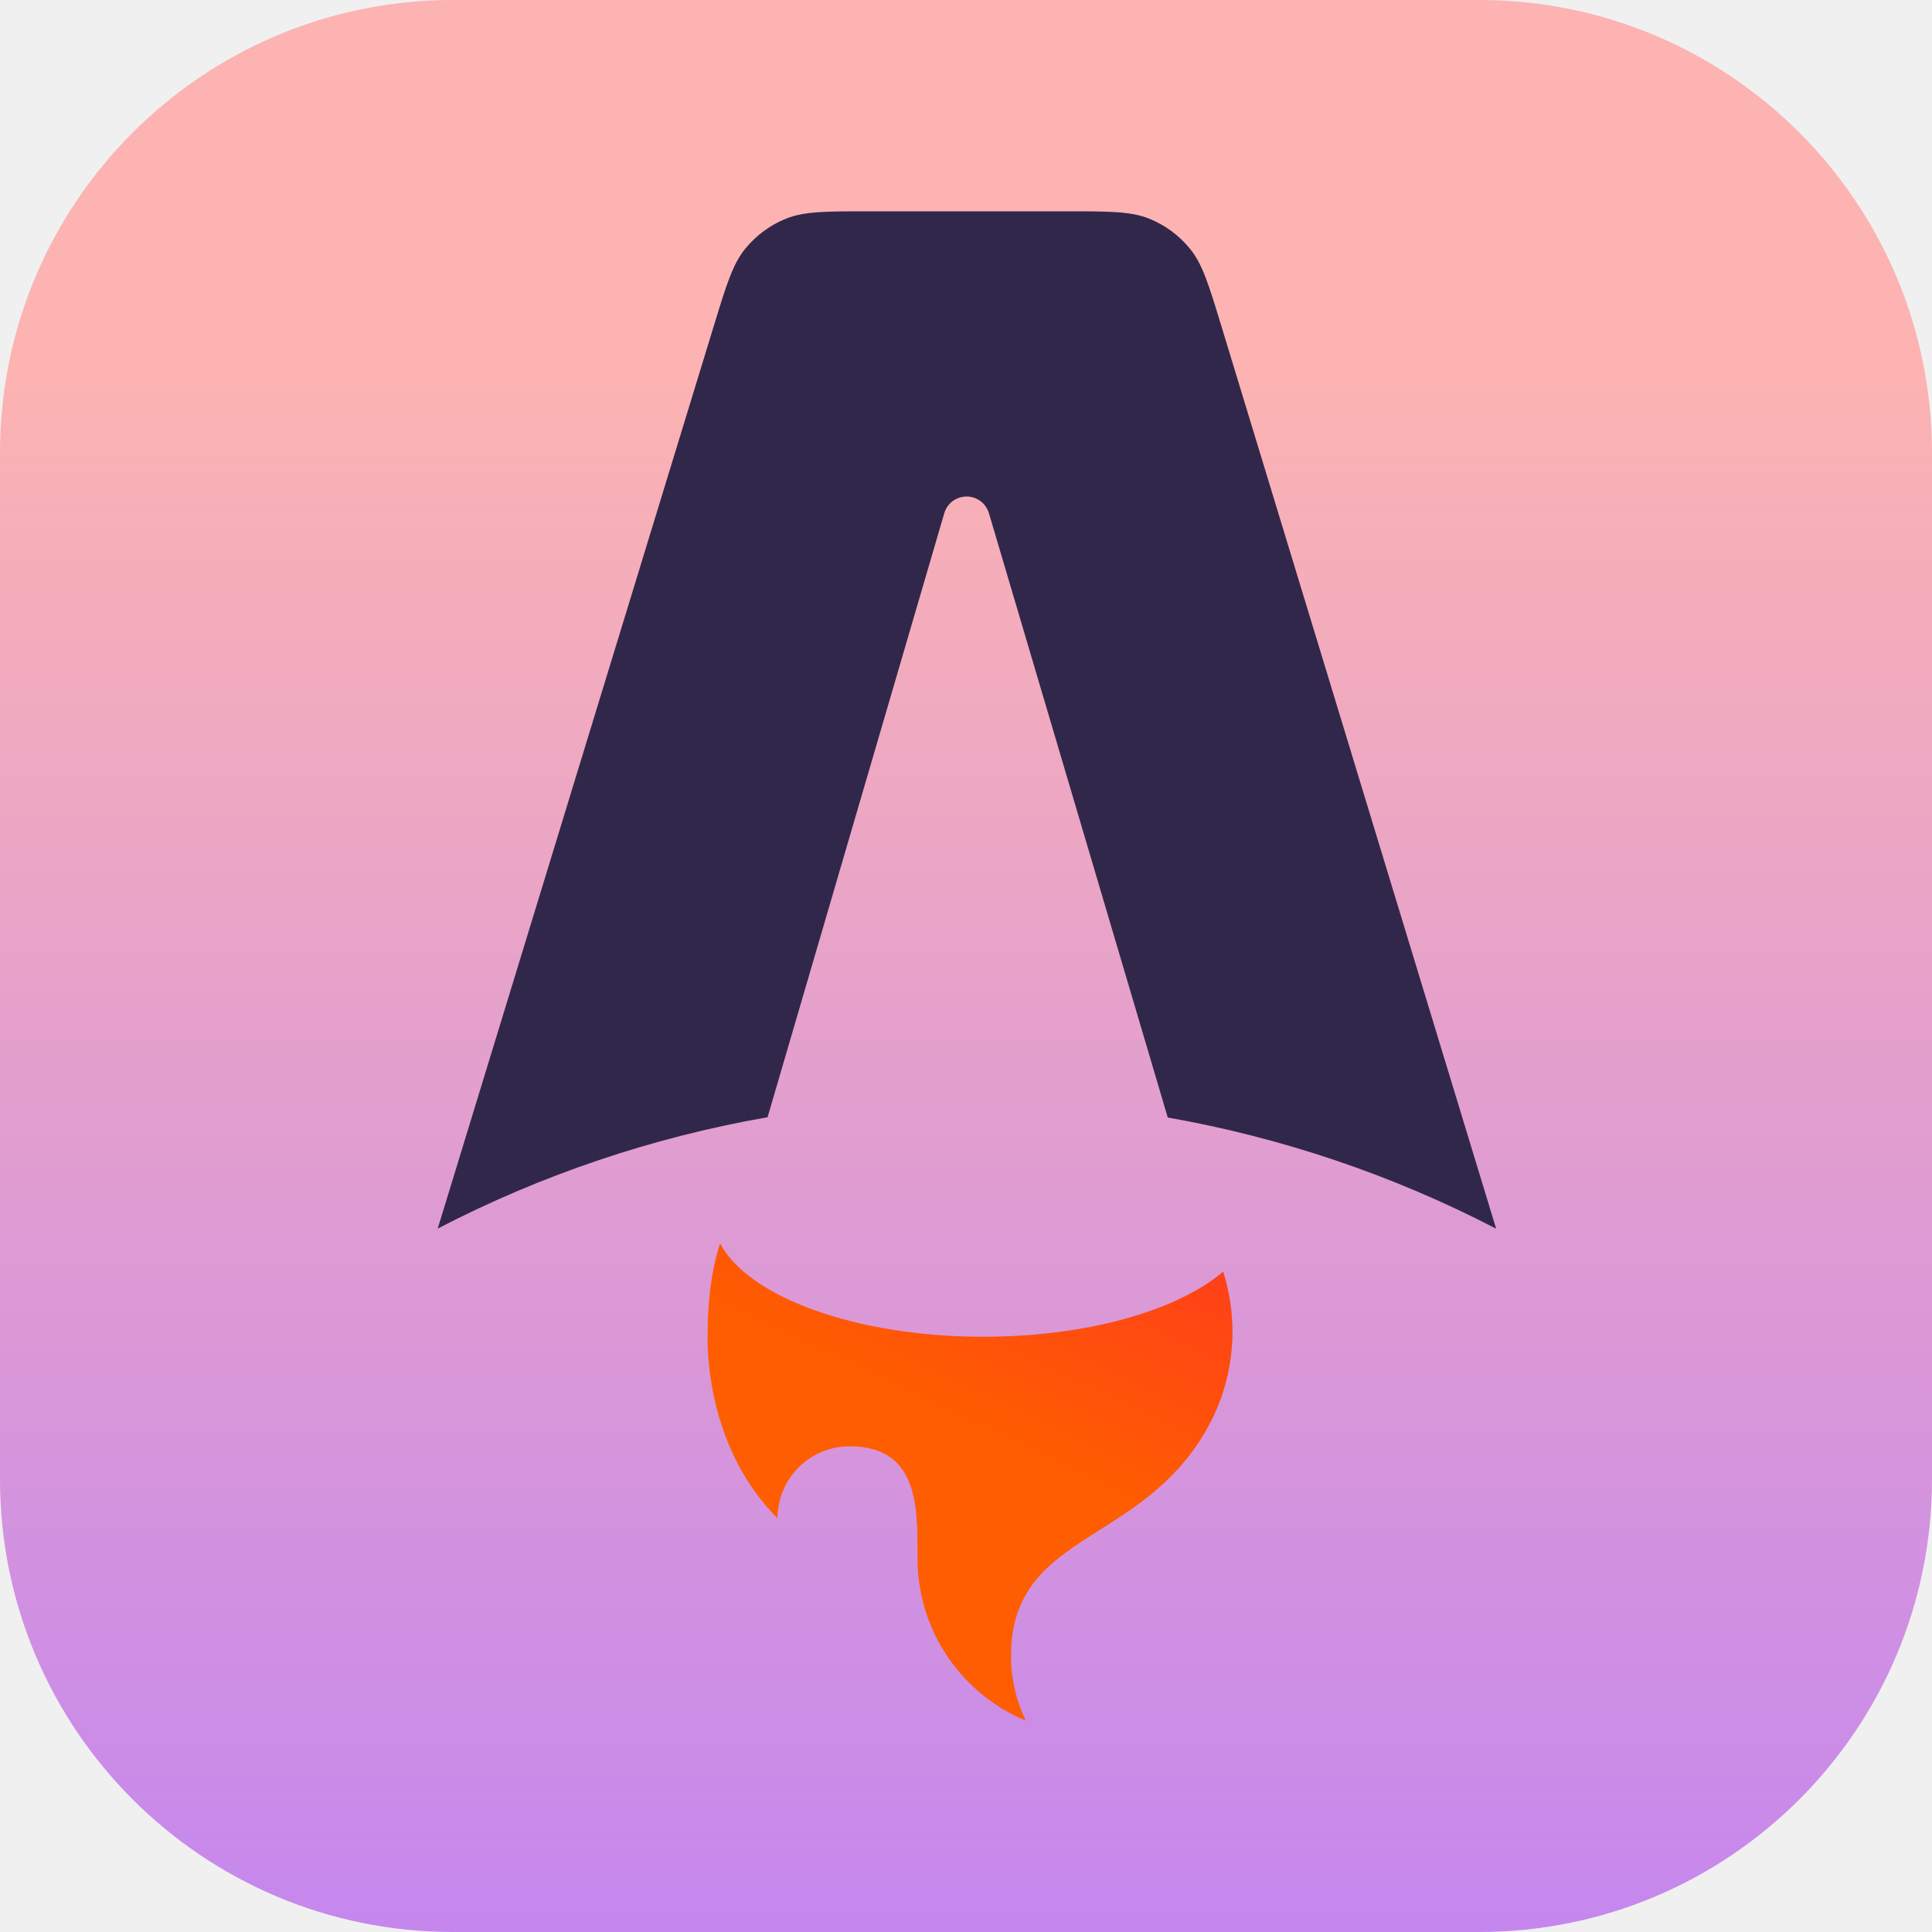
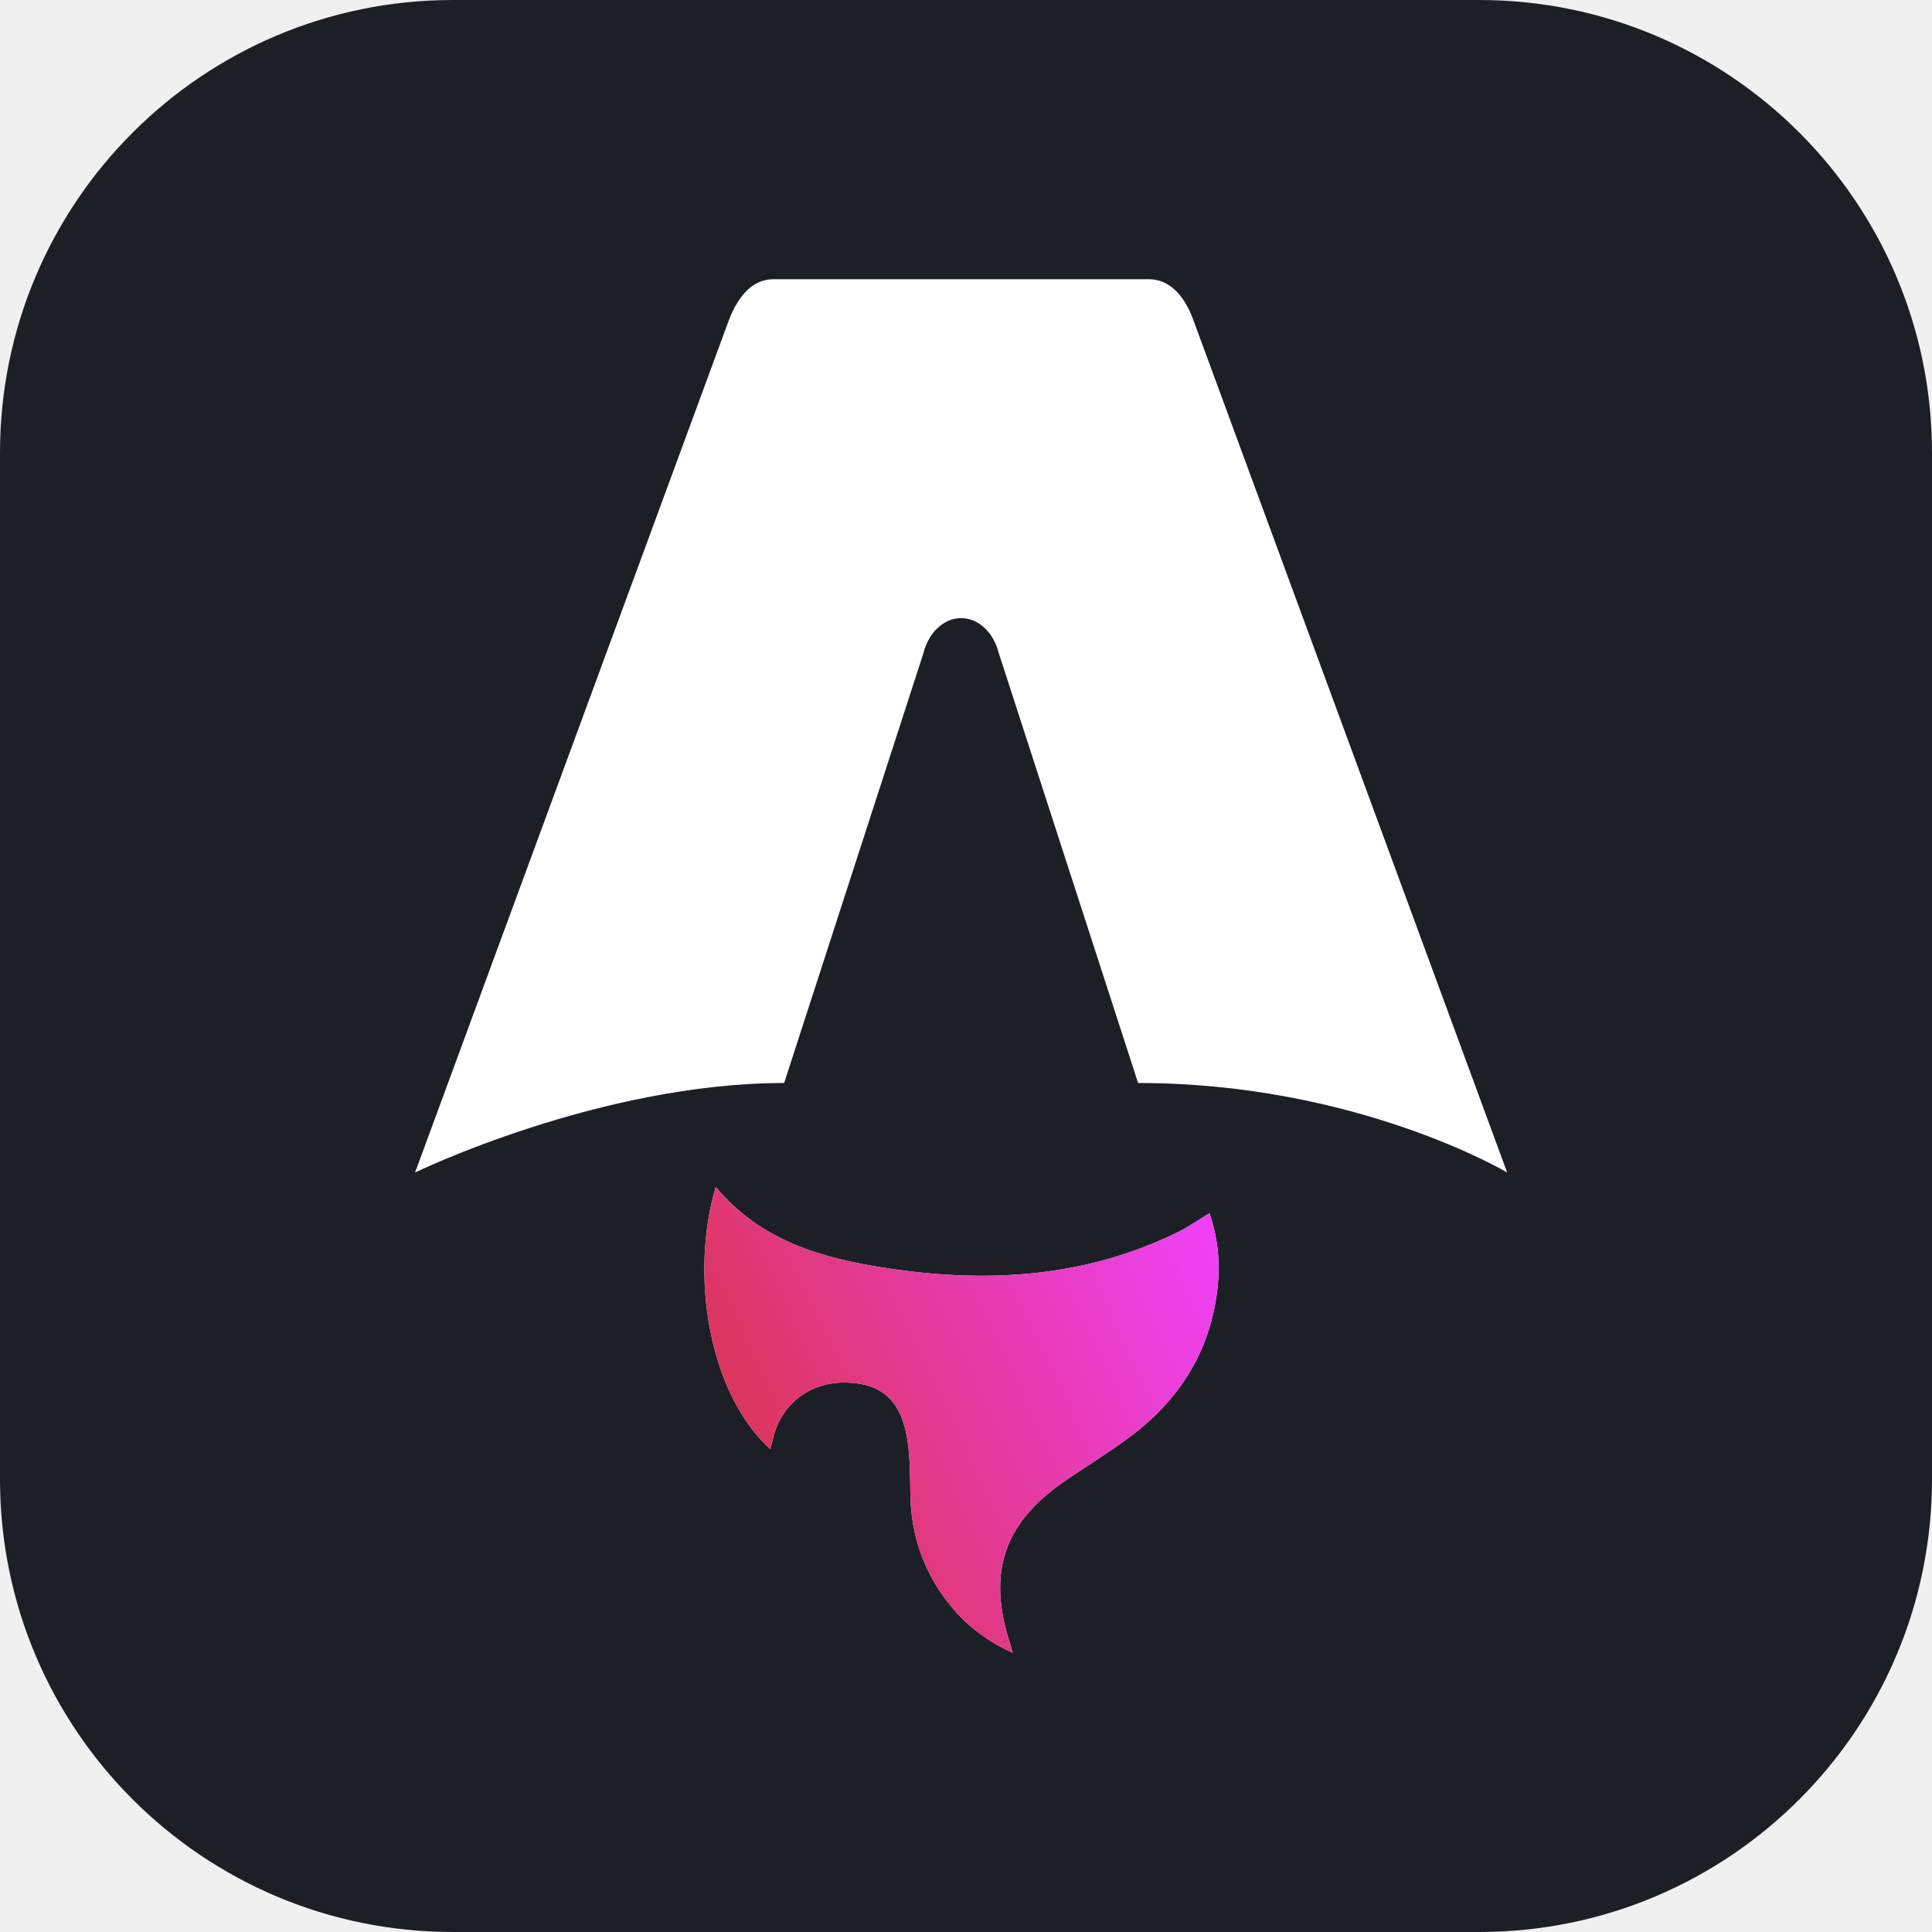
<svg xmlns="http://www.w3.org/2000/svg" width="256" height="256" viewBox="0 0 256 256" fill="none">
-   <g clip-path="url(#clip0_44_100)">
-     <path d="M196 0H60C26.863 0 0 26.863 0 60V196C0 229.137 26.863 256 60 256H196C229.137 256 256 229.137 256 196V60C256 26.863 229.137 0 196 0Z" fill="url(#paint0_linear_44_100)" />
-     <path fill-rule="evenodd" clip-rule="evenodd" d="M157.719 33.011C159.353 35.039 160.185 37.776 161.851 43.248L198.247 162.809C184.576 155.715 169.903 150.747 154.734 148.077L131.037 67.997C130.896 67.52 130.641 67.084 130.295 66.727C129.948 66.369 129.521 66.101 129.049 65.944C128.576 65.788 128.073 65.748 127.582 65.828C127.091 65.908 126.626 66.106 126.228 66.404C125.695 66.804 125.306 67.366 125.119 68.006L101.708 148.037C86.471 150.695 71.731 155.671 58 162.791L94.573 43.221C96.246 37.757 97.08 35.026 98.714 33.002C100.156 31.215 102.032 29.826 104.163 28.97C106.577 28 109.433 28 115.147 28H141.27C146.991 28 149.851 28 152.267 28.972C154.4 29.831 156.277 31.221 157.719 33.011Z" fill="#31274A" />
-     <path fill-rule="evenodd" clip-rule="evenodd" d="M162.074 168.499C156.074 173.63 144.098 177.128 130.304 177.128C113.373 177.128 99.182 171.857 95.417 164.769C94.071 168.832 93.769 173.481 93.769 176.452C93.769 176.452 92.882 191.037 103.026 201.181C103.026 198.652 104.032 196.226 105.82 194.437C107.609 192.649 110.034 191.644 112.564 191.643C121.592 191.643 121.582 199.52 121.573 205.911V206.481C121.573 216.181 127.501 224.496 135.932 228C134.634 225.329 133.962 222.398 133.966 219.428C133.966 210.177 139.398 206.732 145.71 202.73C150.732 199.545 156.312 196.006 160.158 188.906C162.229 185.082 163.31 180.801 163.303 176.452C163.303 173.679 162.872 171.007 162.074 168.499Z" fill="#FF5D01" />
-     <path fill-rule="evenodd" clip-rule="evenodd" d="M162.074 168.499C156.074 173.63 144.098 177.128 130.304 177.128C113.373 177.128 99.182 171.857 95.417 164.769C94.071 168.832 93.769 173.481 93.769 176.452C93.769 176.452 92.882 191.037 103.026 201.181C103.026 198.652 104.032 196.226 105.82 194.437C107.609 192.649 110.034 191.644 112.564 191.643C121.592 191.643 121.582 199.52 121.573 205.911V206.481C121.573 216.181 127.501 224.496 135.932 228C134.634 225.329 133.962 222.398 133.966 219.428C133.966 210.177 139.398 206.732 145.71 202.73C150.732 199.545 156.312 196.006 160.158 188.906C162.229 185.082 163.31 180.801 163.303 176.452C163.303 173.679 162.872 171.007 162.074 168.499Z" fill="url(#paint1_linear_44_100)" />
+   <g clip-path="url(#clip0_66_90)">
+     <path d="M196 0H60C26.863 0 0 26.863 0 60V196C0 229.137 26.863 256 60 256H196C229.137 256 256 229.137 256 196V60C256 26.863 229.137 0 196 0Z" fill="url(#paint0_linear_66_90)" />
+     <g clip-path="url(#clip1_66_90)">
+       <path d="M102.064 192.017C93.818 184.501 91.411 168.709 94.847 157.268C100.804 164.482 109.058 166.767 117.607 168.056C130.805 170.047 143.767 169.302 156.028 163.287C157.431 162.599 158.727 161.683 160.259 160.756C161.41 164.084 161.709 167.443 161.307 170.863C160.33 179.191 156.174 185.624 149.563 190.5C146.919 192.451 144.122 194.195 141.392 196.034C133.004 201.687 130.734 208.315 133.886 217.956C133.961 218.192 134.028 218.427 134.197 219C129.915 217.088 126.787 214.305 124.403 210.647C121.886 206.786 120.688 202.515 120.625 197.893C120.593 195.644 120.593 193.375 120.29 191.157C119.549 185.751 117.004 183.331 112.209 183.192C107.289 183.048 103.396 186.082 102.364 190.859C102.285 191.225 102.171 191.587 102.056 192.013L102.064 192.017Z" fill="white" />
+       <path d="M102.064 192.017C93.818 184.501 91.411 168.709 94.847 157.268C100.804 164.482 109.058 166.767 117.607 168.056C130.805 170.047 143.767 169.302 156.028 163.287C157.431 162.599 158.727 161.683 160.259 160.756C161.41 164.084 161.709 167.443 161.307 170.863C160.33 179.191 156.174 185.624 149.563 190.5C146.919 192.451 144.122 194.195 141.392 196.034C133.004 201.687 130.734 208.315 133.886 217.956C133.961 218.192 134.028 218.427 134.197 219C129.915 217.088 126.787 214.305 124.403 210.647C121.886 206.786 120.688 202.515 120.625 197.893C120.593 195.644 120.593 193.375 120.29 191.157C119.549 185.751 117.004 183.331 112.209 183.192C107.289 183.048 103.396 186.082 102.364 190.859C102.285 191.225 102.171 191.587 102.056 192.013L102.064 192.017Z" fill="url(#paint1_linear_66_90)" />
+       <path d="M55 155.362C55 155.362 79.418 143.502 103.904 143.502L122.365 86.532C123.057 83.777 125.075 81.904 127.353 81.904C129.631 81.904 131.65 83.777 132.341 86.532L150.803 143.502C179.803 143.502 199.706 155.362 199.706 155.362C199.706 155.362 158.231 42.702 158.15 42.476C156.959 39.145 154.95 37 152.24 37H102.47C99.761 37 97.832 39.145 96.561 42.476C96.471 42.698 55 155.362 55 155.362Z" fill="white" />
+     </g>
  </g>
  <defs>
-     <linearGradient id="paint0_linear_44_100" x1="128" y1="0" x2="128" y2="256" gradientUnits="userSpaceOnUse">
-       <stop offset="0.193" stop-color="#FCB3B2" />
-       <stop offset="1" stop-color="#C587EE" />
+     <linearGradient id="paint0_linear_66_90" x1="128" y1="0" x2="128" y2="256" gradientUnits="userSpaceOnUse">
+       <stop offset="0.193" stop-color="#1D1F26" />
    </linearGradient>
-     <linearGradient id="paint1_linear_44_100" x1="189.089" y1="126.765" x2="153.565" y2="201.132" gradientUnits="userSpaceOnUse">
-       <stop stop-color="#FF1639" />
-       <stop offset="1" stop-color="#FF1639" stop-opacity="0" />
+     <linearGradient id="paint1_linear_66_90" x1="93.332" y1="219" x2="172.869" y2="181.31" gradientUnits="userSpaceOnUse">
+       <stop stop-color="#D83333" />
+       <stop offset="1" stop-color="#F041FF" />
    </linearGradient>
-     <clipPath id="clip0_44_100">
+     <clipPath id="clip0_66_90">
      <rect width="256" height="256" fill="white" />
+     </clipPath>
+     <clipPath id="clip1_66_90">
+       <rect width="145" height="182" fill="white" transform="translate(55 37)" />
    </clipPath>
  </defs>
</svg>
